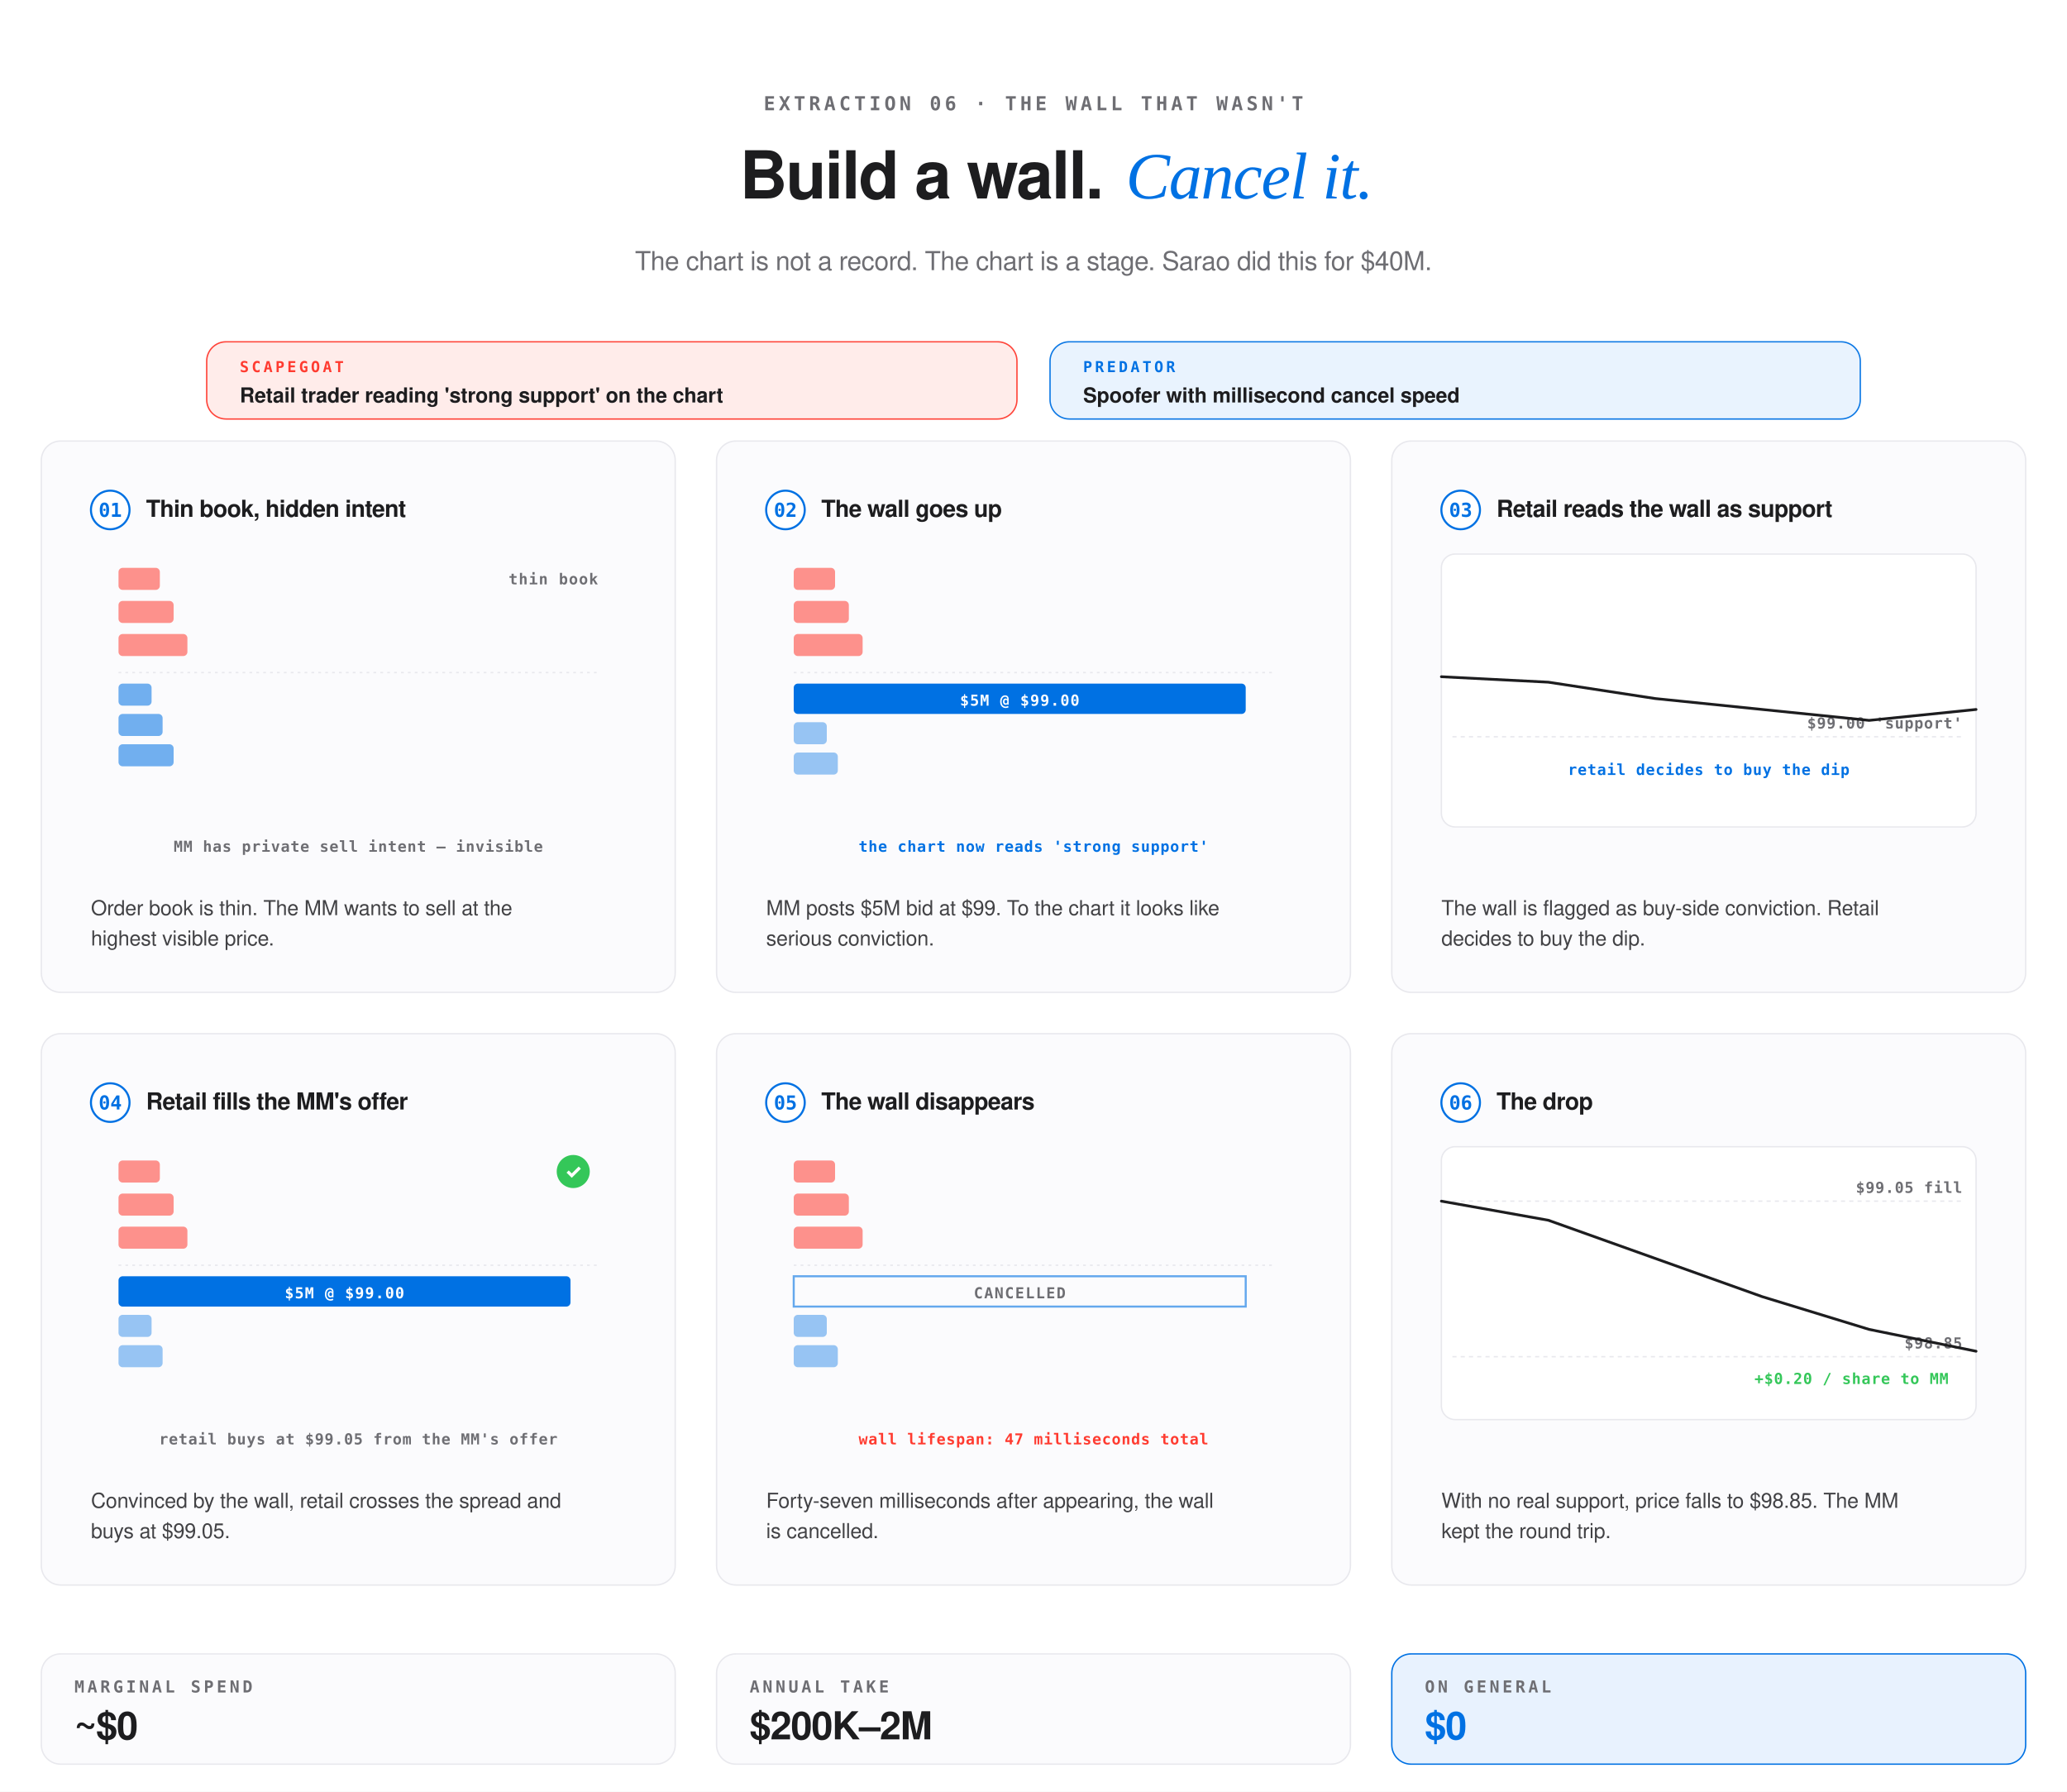
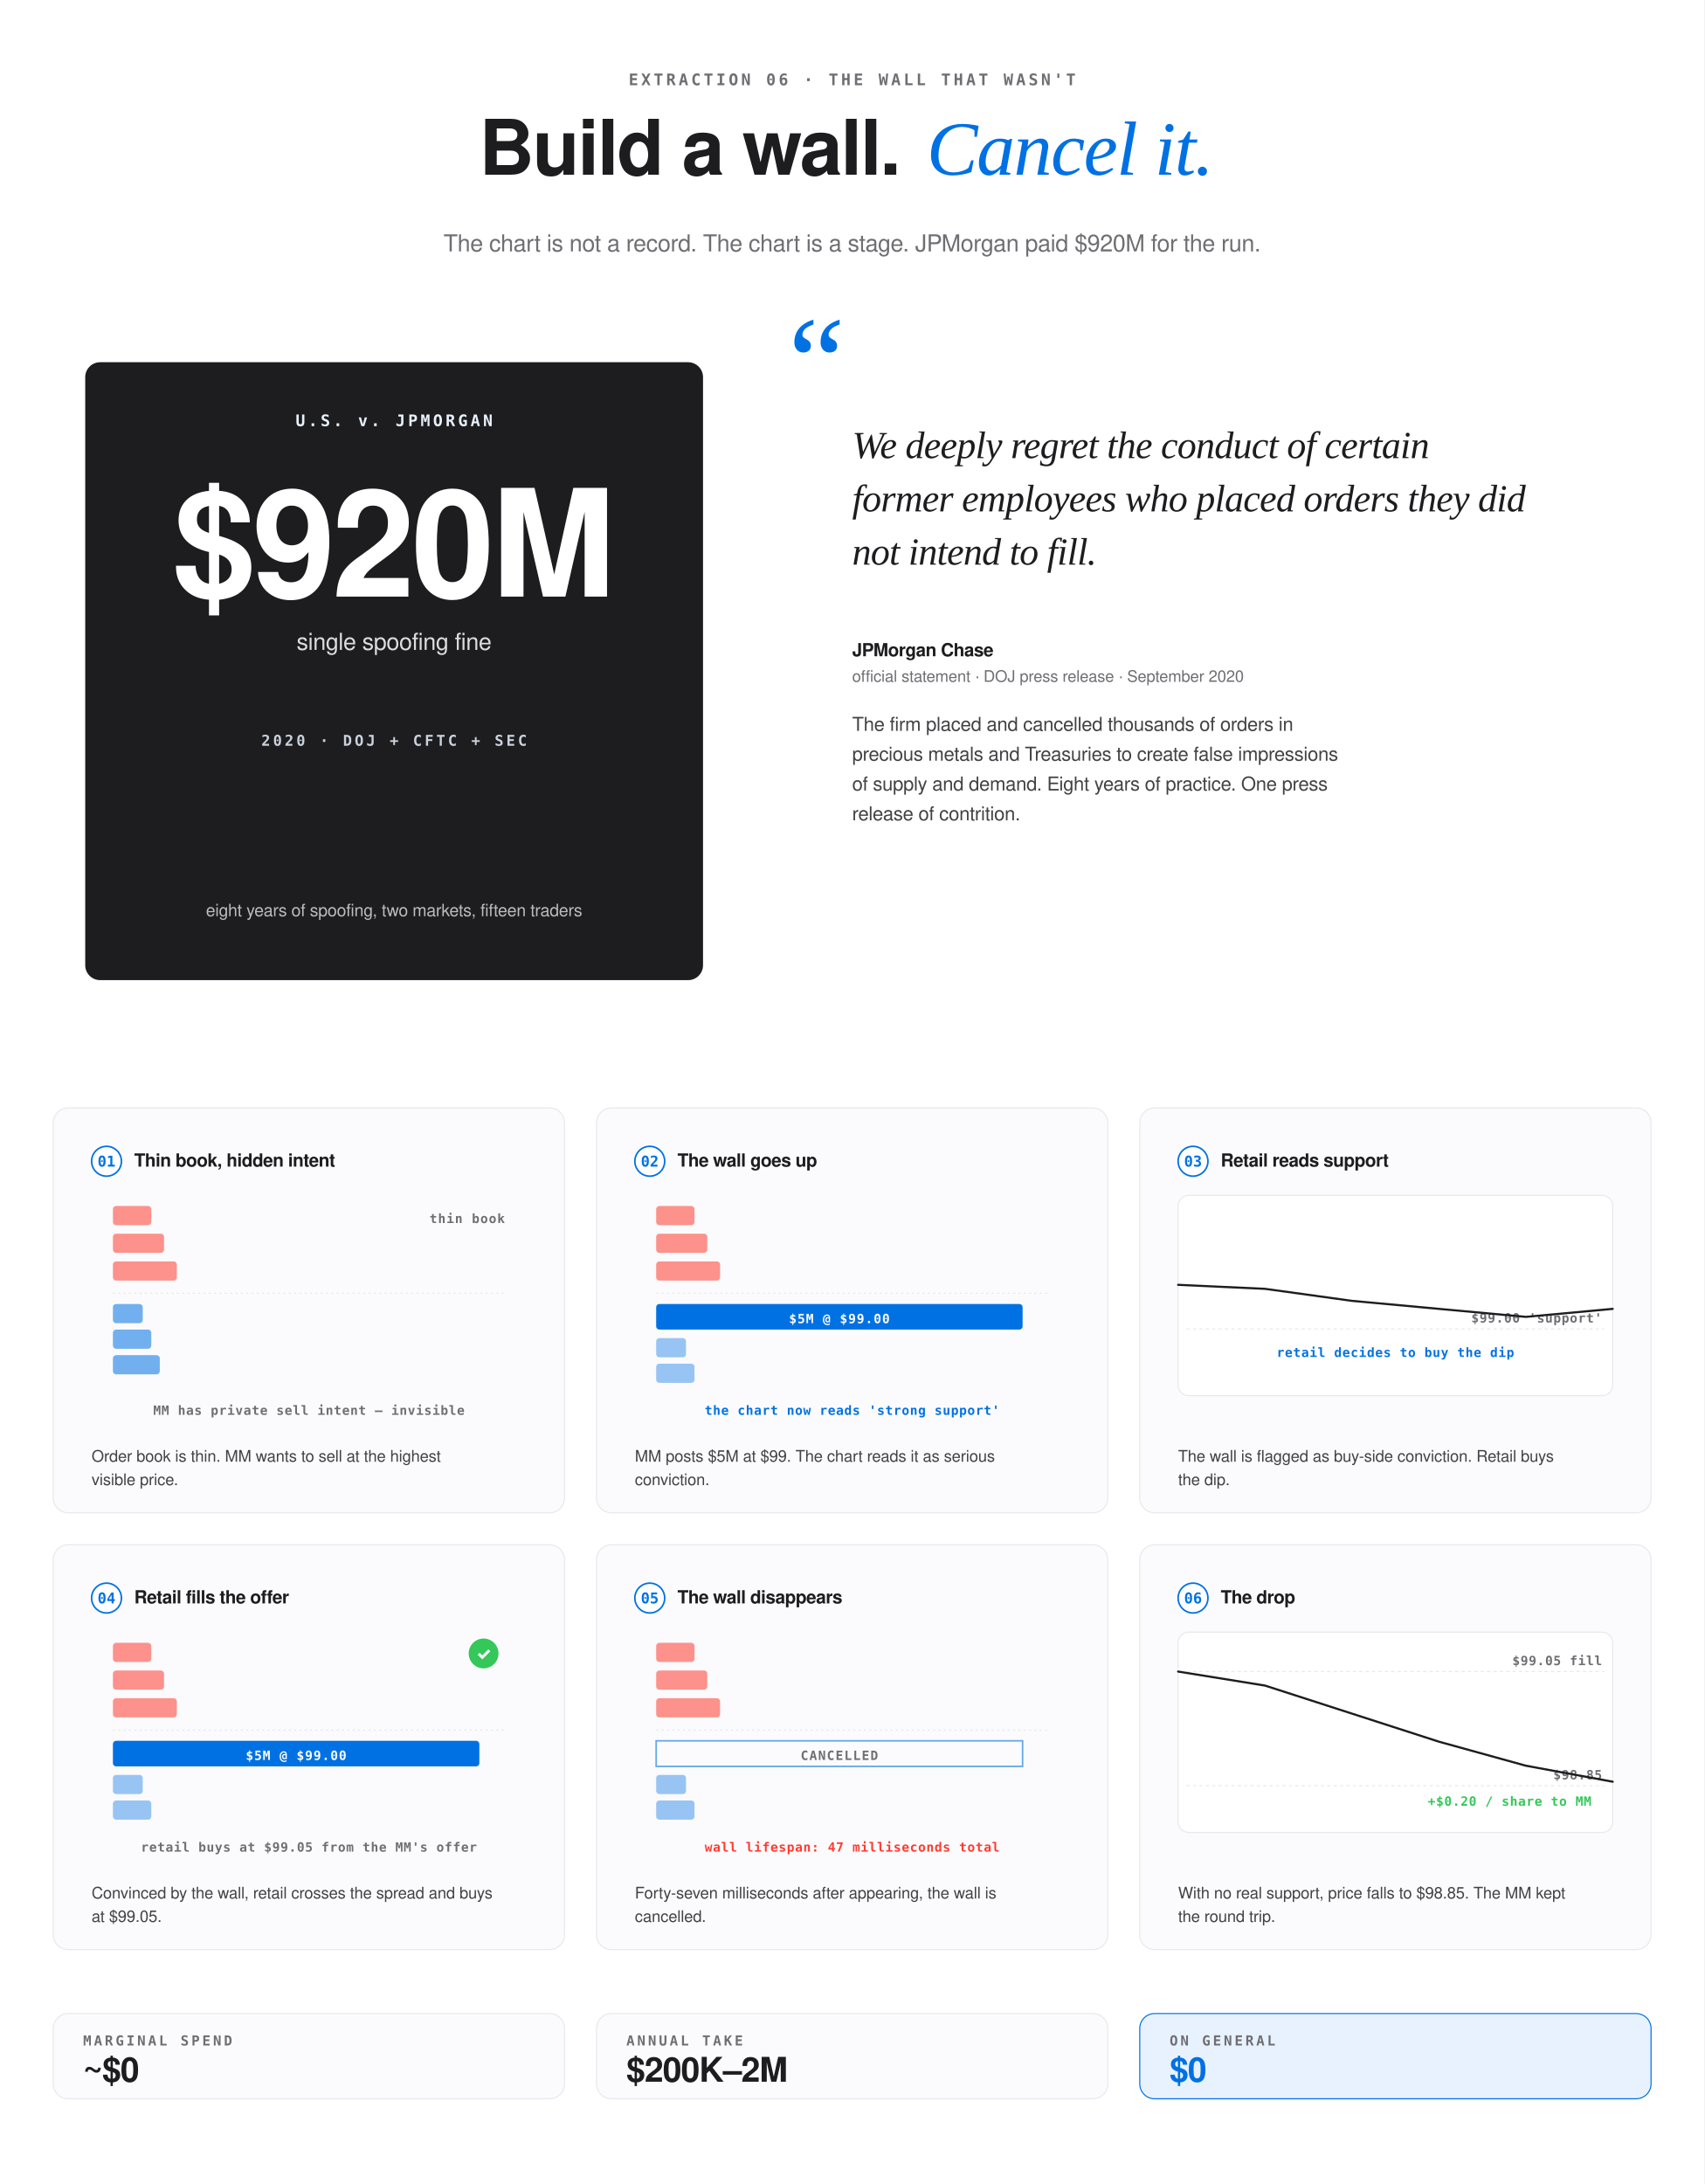
- <svg xmlns="http://www.w3.org/2000/svg" viewBox="0 0 1500 1300" width="1500" height="1300">
+ <svg xmlns="http://www.w3.org/2000/svg" viewBox="0 0 1600 2050" width="1600" height="2050">
  <defs>
    <marker id="arrInk" viewBox="0 0 10 10" refX="9" refY="5" markerWidth="6" markerHeight="6" orient="auto">
      <path d="M 0 0 L 10 5 L 0 10 z" fill="#1D1D1F" />
    </marker>
    <marker id="arrBlue" viewBox="0 0 10 10" refX="9" refY="5" markerWidth="6" markerHeight="6" orient="auto">
      <path d="M 0 0 L 10 5 L 0 10 z" fill="#0071E3" />
    </marker>
    <marker id="arrRed" viewBox="0 0 10 10" refX="9" refY="5" markerWidth="6" markerHeight="6" orient="auto">
      <path d="M 0 0 L 10 5 L 0 10 z" fill="#FF3B30" />
    </marker>
    <marker id="arrGreen" viewBox="0 0 10 10" refX="9" refY="5" markerWidth="6" markerHeight="6" orient="auto">
      <path d="M 0 0 L 10 5 L 0 10 z" fill="#34C759" />
    </marker>
    <marker id="arrInk3" viewBox="0 0 10 10" refX="9" refY="5" markerWidth="6" markerHeight="6" orient="auto">
      <path d="M 0 0 L 10 5 L 0 10 z" fill="#6E6E73" />
    </marker>
  </defs>
-   <rect x="0" y="0" width="1500" height="1300" rx="0" fill="#FFFFFF" />
-   <text x="750" y="80" text-anchor="middle" style="font-family:'SF Mono', 'JetBrains Mono', ui-monospace, Menlo, monospace;font-size:14px;font-weight:700;fill:#6E6E73;letter-spacing:2.52px">EXTRACTION 06 · THE WALL THAT WASN'T</text>
-   <text x="801" y="144" text-anchor="end" style="font-family:'SF Pro Display', 'Helvetica Neue', Helvetica, Arial, sans-serif;font-size:48px;font-weight:700;fill:#1D1D1F;letter-spacing:-1.056px">Build a wall.</text>
-   <text x="817" y="144" text-anchor="start" style="font-family:'New York', 'Times New Roman', Georgia, serif;font-size:48px;font-weight:500;fill:#0071E3;font-style:italic;letter-spacing:-0.768px">Cancel it.</text>
-   <text x="750" y="196" text-anchor="middle" style="font-family:'SF Pro Text', 'Helvetica Neue', Helvetica, Arial, sans-serif;font-size:19px;font-weight:500;fill:#6E6E73;letter-spacing:-0.228px">The chart is not a record. The chart is a stage. Sarao did this for $40M.</text>
-   <rect x="150" y="248" width="588" height="56" rx="14" fill="#FFEBE9" stroke="#FF3B30" stroke-width="1" opacity="0.95" />
-   <text x="174" y="270" text-anchor="start" style="font-family:'SF Mono', 'JetBrains Mono', ui-monospace, Menlo, monospace;font-size:11px;font-weight:700;fill:#FF3B30;letter-spacing:1.98px">SCAPEGOAT</text>
-   <text x="174" y="292" text-anchor="start" style="font-family:'SF Pro Text', 'Helvetica Neue', Helvetica, Arial, sans-serif;font-size:15px;font-weight:700;fill:#1D1D1F;letter-spacing:-0.075px">Retail trader reading 'strong support' on the chart</text>
-   <rect x="762" y="248" width="588" height="56" rx="14" fill="#E8F2FE" stroke="#0071E3" stroke-width="1" opacity="0.95" />
-   <text x="786" y="270" text-anchor="start" style="font-family:'SF Mono', 'JetBrains Mono', ui-monospace, Menlo, monospace;font-size:11px;font-weight:700;fill:#0071E3;letter-spacing:1.98px">PREDATOR</text>
-   <text x="786" y="292" text-anchor="start" style="font-family:'SF Pro Text', 'Helvetica Neue', Helvetica, Arial, sans-serif;font-size:15px;font-weight:700;fill:#1D1D1F;letter-spacing:-0.075px">Spoofer with millisecond cancel speed</text>
-   <rect x="30" y="320" width="460" height="400" rx="14" fill="#FBFBFD" stroke="#E8E8ED" stroke-width="1" />
-   <circle cx="80" cy="370" r="14" fill="#FFFFFF" stroke="#0071E3" stroke-width="1.5" />
-   <text x="80" y="375" text-anchor="middle" style="font-family:'SF Mono', 'JetBrains Mono', ui-monospace, Menlo, monospace;font-size:14px;font-weight:700;fill:#0071E3">01</text>
-   <text x="106" y="375" text-anchor="start" style="font-family:'SF Pro Text', 'Helvetica Neue', Helvetica, Arial, sans-serif;font-size:17px;font-weight:700;fill:#1D1D1F;letter-spacing:-0.374px">Thin book, hidden intent</text>
-   <g transform="translate(66, 392)">
-     <rect x="20" y="20" width="30" height="16" rx="3" fill="#FF3B30" opacity="0.55" />
-     <rect x="20" y="44" width="40" height="16" rx="3" fill="#FF3B30" opacity="0.55" />
-     <rect x="20" y="68" width="50" height="16" rx="3" fill="#FF3B30" opacity="0.55" />
-     <line x1="20" y1="96" x2="368" y2="96" stroke="#E8E8ED" stroke-width="1" stroke-dasharray="2 3" />
-     <rect x="20" y="104" width="24" height="16" rx="3" fill="#0071E3" opacity="0.55" />
-     <rect x="20" y="126" width="32" height="16" rx="3" fill="#0071E3" opacity="0.55" />
-     <rect x="20" y="148" width="40" height="16" rx="3" fill="#0071E3" opacity="0.55" />
-     <text x="368" y="32" text-anchor="end" style="font-family:'SF Mono', 'JetBrains Mono', ui-monospace, Menlo, monospace;font-size:11px;font-weight:700;fill:#6E6E73;letter-spacing:0.66px">thin book</text>
-     <text x="194" y="226" text-anchor="middle" style="font-family:'SF Mono', 'JetBrains Mono', ui-monospace, Menlo, monospace;font-size:11px;font-weight:600;fill:#6E6E73;letter-spacing:0.44px">MM has private sell intent — invisible</text>
+   <rect x="0" y="0" width="1600" height="2050" rx="0" fill="#FFFFFF" />
+   <text x="800" y="80" text-anchor="middle" style="font-family:'SF Mono', 'JetBrains Mono', ui-monospace, Menlo, monospace;font-size:15px;font-weight:700;fill:#6E6E73;letter-spacing:2.7px">EXTRACTION 06 · THE WALL THAT WASN'T</text>
+   <text x="846" y="164" text-anchor="end" style="font-family:'SF Pro Display', 'Helvetica Neue', Helvetica, Arial, sans-serif;font-size:72px;font-weight:700;fill:#1D1D1F;letter-spacing:-1.584px">Build a wall.</text>
+   <text x="870" y="164" text-anchor="start" style="font-family:'New York', 'Times New Roman', Georgia, serif;font-size:72px;font-weight:500;fill:#0071E3;font-style:italic;letter-spacing:-1.152px">Cancel it.</text>
+   <text x="800" y="236" text-anchor="middle" style="font-family:'SF Pro Text', 'Helvetica Neue', Helvetica, Arial, sans-serif;font-size:22px;font-weight:500;fill:#6E6E73;letter-spacing:-0.264px">The chart is not a record. The chart is a stage. JPMorgan paid $920M for the run.</text>
+   <rect x="80" y="340" width="580" height="580" rx="14" fill="#1D1D1F" />
+   <text x="370" y="400" text-anchor="middle" style="font-family:'SF Mono', 'JetBrains Mono', ui-monospace, Menlo, monospace;font-size:15px;font-weight:700;fill:#E8F2FE;letter-spacing:2.7px">U.S. v. JPMORGAN</text>
+   <text x="370" y="560" text-anchor="middle" style="font-family:'SF Pro Display', 'Helvetica Neue', Helvetica, Arial, sans-serif;font-size:140px;font-weight:800;fill:#FFFFFF;letter-spacing:-3.08px">$920M</text>
+   <text x="370" y="610" text-anchor="middle" style="font-family:'SF Pro Text', 'Helvetica Neue', Helvetica, Arial, sans-serif;font-size:22px;font-weight:500;fill:#FFFFFF;letter-spacing:-0.264px;opacity:0.85">single spoofing fine</text>
+   <text x="370" y="700" text-anchor="middle" style="font-family:'SF Mono', 'JetBrains Mono', ui-monospace, Menlo, monospace;font-size:14px;font-weight:700;fill:#E8F2FE;letter-spacing:2.52px;opacity:0.85">2020 · DOJ + CFTC + SEC</text>
+   <text x="370" y="860" text-anchor="middle" style="font-family:'SF Pro Text', 'Helvetica Neue', Helvetica, Arial, sans-serif;font-size:16px;font-weight:500;fill:#FFFFFF;letter-spacing:-0.16px;opacity:0.7">eight years of spoofing, two markets, fifteen traders</text>
+   <text x="740" y="380" text-anchor="start" style="font-family:'New York', 'Times New Roman', Georgia, serif;font-size:120px;font-weight:400;fill:#0071E3">“</text>
+   <text x="800" y="430" text-anchor="start" style="font-family:'New York', 'Times New Roman', Georgia, serif;font-size:36px;font-weight:500;fill:#1D1D1F;font-style:italic;letter-spacing:-0.576px">We deeply regret the conduct of certain</text>
+   <text x="800" y="480" text-anchor="start" style="font-family:'New York', 'Times New Roman', Georgia, serif;font-size:36px;font-weight:500;fill:#1D1D1F;font-style:italic;letter-spacing:-0.576px">former employees who placed orders they did</text>
+   <text x="800" y="530" text-anchor="start" style="font-family:'New York', 'Times New Roman', Georgia, serif;font-size:36px;font-weight:500;fill:#1D1D1F;font-style:italic;letter-spacing:-0.576px">not intend to fill.</text>
+   <text x="800" y="616" text-anchor="start" style="font-family:'SF Pro Text', 'Helvetica Neue', Helvetica, Arial, sans-serif;font-size:17px;font-weight:700;fill:#1D1D1F;letter-spacing:-0.374px">JPMorgan Chase</text>
+   <text x="800" y="640" text-anchor="start" style="font-family:'SF Pro Text', 'Helvetica Neue', Helvetica, Arial, sans-serif;font-size:15px;font-weight:500;fill:#6E6E73;letter-spacing:-0.075px">official statement · DOJ press release · September 2020</text>
+   <text x="800" y="686" text-anchor="start" style="font-family:'SF Pro Text', 'Helvetica Neue', Helvetica, Arial, sans-serif;font-size:18px;font-weight:400;fill:#424245;letter-spacing:-0.18px">The firm placed and cancelled thousands of orders in</text>
+   <text x="800" y="714" text-anchor="start" style="font-family:'SF Pro Text', 'Helvetica Neue', Helvetica, Arial, sans-serif;font-size:18px;font-weight:400;fill:#424245;letter-spacing:-0.18px">precious metals and Treasuries to create false impressions</text>
+   <text x="800" y="742" text-anchor="start" style="font-family:'SF Pro Text', 'Helvetica Neue', Helvetica, Arial, sans-serif;font-size:18px;font-weight:400;fill:#424245;letter-spacing:-0.18px">of supply and demand. Eight years of practice. One press</text>
+   <text x="800" y="770" text-anchor="start" style="font-family:'SF Pro Text', 'Helvetica Neue', Helvetica, Arial, sans-serif;font-size:18px;font-weight:400;fill:#424245;letter-spacing:-0.18px">release of contrition.</text>
+   <rect x="50" y="1040" width="480" height="380" rx="14" fill="#FBFBFD" stroke="#E8E8ED" stroke-width="1" />
+   <circle cx="100" cy="1090" r="14" fill="#FFFFFF" stroke="#0071E3" stroke-width="1.5" />
+   <text x="100" y="1095" text-anchor="middle" style="font-family:'SF Mono', 'JetBrains Mono', ui-monospace, Menlo, monospace;font-size:14px;font-weight:700;fill:#0071E3">01</text>
+   <text x="126" y="1095" text-anchor="start" style="font-family:'SF Pro Text', 'Helvetica Neue', Helvetica, Arial, sans-serif;font-size:17px;font-weight:700;fill:#1D1D1F;letter-spacing:-0.374px">Thin book, hidden intent</text>
+   <g transform="translate(86, 1112)">
+     <rect x="20" y="20" width="36" height="18" rx="3" fill="#FF3B30" opacity="0.55" />
+     <rect x="20" y="46" width="48" height="18" rx="3" fill="#FF3B30" opacity="0.55" />
+     <rect x="20" y="72" width="60" height="18" rx="3" fill="#FF3B30" opacity="0.55" />
+     <line x1="20" y1="102" x2="388" y2="102" stroke="#E8E8ED" stroke-width="1" stroke-dasharray="2 3" />
+     <rect x="20" y="112" width="28" height="18" rx="3" fill="#0071E3" opacity="0.55" />
+     <rect x="20" y="136" width="36" height="18" rx="3" fill="#0071E3" opacity="0.55" />
+     <rect x="20" y="160" width="44" height="18" rx="3" fill="#0071E3" opacity="0.55" />
+     <text x="388" y="36" text-anchor="end" style="font-family:'SF Mono', 'JetBrains Mono', ui-monospace, Menlo, monospace;font-size:12px;font-weight:700;fill:#6E6E73;letter-spacing:0.72px">thin book</text>
+     <text x="204" y="216" text-anchor="middle" style="font-family:'SF Mono', 'JetBrains Mono', ui-monospace, Menlo, monospace;font-size:12px;font-weight:600;fill:#6E6E73;letter-spacing:0.48px">MM has private sell intent — invisible</text>
  </g>
-   <text x="66" y="664" text-anchor="start" style="font-family:'SF Pro Text', 'Helvetica Neue', Helvetica, Arial, sans-serif;font-size:15px;font-weight:400;fill:#424245;letter-spacing:-0.075px">Order book is thin. The MM wants to sell at the</text>
-   <text x="66" y="686" text-anchor="start" style="font-family:'SF Pro Text', 'Helvetica Neue', Helvetica, Arial, sans-serif;font-size:15px;font-weight:400;fill:#424245;letter-spacing:-0.075px">highest visible price.</text>
-   <rect x="520" y="320" width="460" height="400" rx="14" fill="#FBFBFD" stroke="#E8E8ED" stroke-width="1" />
-   <circle cx="570" cy="370" r="14" fill="#FFFFFF" stroke="#0071E3" stroke-width="1.5" />
-   <text x="570" y="375" text-anchor="middle" style="font-family:'SF Mono', 'JetBrains Mono', ui-monospace, Menlo, monospace;font-size:14px;font-weight:700;fill:#0071E3">02</text>
-   <text x="596" y="375" text-anchor="start" style="font-family:'SF Pro Text', 'Helvetica Neue', Helvetica, Arial, sans-serif;font-size:17px;font-weight:700;fill:#1D1D1F;letter-spacing:-0.374px">The wall goes up</text>
-   <g transform="translate(556, 392)">
-     <rect x="20" y="20" width="30" height="16" rx="3" fill="#FF3B30" opacity="0.55" />
-     <rect x="20" y="44" width="40" height="16" rx="3" fill="#FF3B30" opacity="0.55" />
-     <rect x="20" y="68" width="50" height="16" rx="3" fill="#FF3B30" opacity="0.55" />
-     <line x1="20" y1="96" x2="368" y2="96" stroke="#E8E8ED" stroke-width="1" stroke-dasharray="2 3" />
-     <rect x="20" y="104" width="328" height="22" rx="3" fill="#0071E3" />
-     <text x="184" y="120" text-anchor="middle" style="font-family:'SF Mono', 'JetBrains Mono', ui-monospace, Menlo, monospace;font-size:11px;font-weight:700;fill:#FFFFFF;letter-spacing:0.66px">$5M @ $99.00</text>
-     <rect x="20" y="132" width="24" height="16" rx="3" fill="#0071E3" opacity="0.4" />
-     <rect x="20" y="154" width="32" height="16" rx="3" fill="#0071E3" opacity="0.4" />
-     <text x="194" y="226" text-anchor="middle" style="font-family:'SF Mono', 'JetBrains Mono', ui-monospace, Menlo, monospace;font-size:11px;font-weight:600;fill:#0071E3;letter-spacing:0.44px">the chart now reads 'strong support'</text>
+   <text x="86" y="1372" text-anchor="start" style="font-family:'SF Pro Text', 'Helvetica Neue', Helvetica, Arial, sans-serif;font-size:15px;font-weight:400;fill:#424245;letter-spacing:-0.075px">Order book is thin. MM wants to sell at the highest</text>
+   <text x="86" y="1394" text-anchor="start" style="font-family:'SF Pro Text', 'Helvetica Neue', Helvetica, Arial, sans-serif;font-size:15px;font-weight:400;fill:#424245;letter-spacing:-0.075px">visible price.</text>
+   <rect x="560" y="1040" width="480" height="380" rx="14" fill="#FBFBFD" stroke="#E8E8ED" stroke-width="1" />
+   <circle cx="610" cy="1090" r="14" fill="#FFFFFF" stroke="#0071E3" stroke-width="1.5" />
+   <text x="610" y="1095" text-anchor="middle" style="font-family:'SF Mono', 'JetBrains Mono', ui-monospace, Menlo, monospace;font-size:14px;font-weight:700;fill:#0071E3">02</text>
+   <text x="636" y="1095" text-anchor="start" style="font-family:'SF Pro Text', 'Helvetica Neue', Helvetica, Arial, sans-serif;font-size:17px;font-weight:700;fill:#1D1D1F;letter-spacing:-0.374px">The wall goes up</text>
+   <g transform="translate(596, 1112)">
+     <rect x="20" y="20" width="36" height="18" rx="3" fill="#FF3B30" opacity="0.55" />
+     <rect x="20" y="46" width="48" height="18" rx="3" fill="#FF3B30" opacity="0.55" />
+     <rect x="20" y="72" width="60" height="18" rx="3" fill="#FF3B30" opacity="0.55" />
+     <line x1="20" y1="102" x2="388" y2="102" stroke="#E8E8ED" stroke-width="1" stroke-dasharray="2 3" />
+     <rect x="20" y="112" width="344" height="24" rx="3" fill="#0071E3" />
+     <text x="192" y="130" text-anchor="middle" style="font-family:'SF Mono', 'JetBrains Mono', ui-monospace, Menlo, monospace;font-size:12px;font-weight:700;fill:#FFFFFF;letter-spacing:0.72px">$5M @ $99.00</text>
+     <rect x="20" y="144" width="28" height="18" rx="3" fill="#0071E3" opacity="0.4" />
+     <rect x="20" y="168" width="36" height="18" rx="3" fill="#0071E3" opacity="0.4" />
+     <text x="204" y="216" text-anchor="middle" style="font-family:'SF Mono', 'JetBrains Mono', ui-monospace, Menlo, monospace;font-size:12px;font-weight:600;fill:#0071E3;letter-spacing:0.48px">the chart now reads 'strong support'</text>
  </g>
-   <text x="556" y="664" text-anchor="start" style="font-family:'SF Pro Text', 'Helvetica Neue', Helvetica, Arial, sans-serif;font-size:15px;font-weight:400;fill:#424245;letter-spacing:-0.075px">MM posts $5M bid at $99. To the chart it looks like</text>
-   <text x="556" y="686" text-anchor="start" style="font-family:'SF Pro Text', 'Helvetica Neue', Helvetica, Arial, sans-serif;font-size:15px;font-weight:400;fill:#424245;letter-spacing:-0.075px">serious conviction.</text>
-   <rect x="1010" y="320" width="460" height="400" rx="14" fill="#FBFBFD" stroke="#E8E8ED" stroke-width="1" />
-   <circle cx="1060" cy="370" r="14" fill="#FFFFFF" stroke="#0071E3" stroke-width="1.5" />
-   <text x="1060" y="375" text-anchor="middle" style="font-family:'SF Mono', 'JetBrains Mono', ui-monospace, Menlo, monospace;font-size:14px;font-weight:700;fill:#0071E3">03</text>
-   <text x="1086" y="375" text-anchor="start" style="font-family:'SF Pro Text', 'Helvetica Neue', Helvetica, Arial, sans-serif;font-size:17px;font-weight:700;fill:#1D1D1F;letter-spacing:-0.374px">Retail reads the wall as support</text>
-   <g transform="translate(1046, 392)">
-     <rect x="0" y="10" width="388" height="198" rx="10" fill="#FFFFFF" stroke="#E8E8ED" stroke-width="1" />
-     <line x1="8" y1="142.56" x2="380" y2="142.56" stroke="#E8E8ED" stroke-width="1" stroke-dasharray="3 3" />
-     <text x="378" y="136.56" text-anchor="end" style="font-family:'SF Mono', 'JetBrains Mono', ui-monospace, Menlo, monospace;font-size:11px;font-weight:600;fill:#6E6E73;letter-spacing:0.44px">$99.00 'support'</text>
-     <path d="M 0 99.0 L 77.6 102.96 L 155.2 114.84 L 232.8 122.76 L 310.4 130.68 L 388 122.76" fill="none" stroke="#1D1D1F" stroke-width="2" stroke-linecap="round" stroke-linejoin="round" />
-     <text x="194" y="170.28" text-anchor="middle" style="font-family:'SF Mono', 'JetBrains Mono', ui-monospace, Menlo, monospace;font-size:11px;font-weight:700;fill:#0071E3;letter-spacing:0.44px">retail decides to buy the dip</text>
+   <text x="596" y="1372" text-anchor="start" style="font-family:'SF Pro Text', 'Helvetica Neue', Helvetica, Arial, sans-serif;font-size:15px;font-weight:400;fill:#424245;letter-spacing:-0.075px">MM posts $5M at $99. The chart reads it as serious</text>
+   <text x="596" y="1394" text-anchor="start" style="font-family:'SF Pro Text', 'Helvetica Neue', Helvetica, Arial, sans-serif;font-size:15px;font-weight:400;fill:#424245;letter-spacing:-0.075px">conviction.</text>
+   <rect x="1070" y="1040" width="480" height="380" rx="14" fill="#FBFBFD" stroke="#E8E8ED" stroke-width="1" />
+   <circle cx="1120" cy="1090" r="14" fill="#FFFFFF" stroke="#0071E3" stroke-width="1.5" />
+   <text x="1120" y="1095" text-anchor="middle" style="font-family:'SF Mono', 'JetBrains Mono', ui-monospace, Menlo, monospace;font-size:14px;font-weight:700;fill:#0071E3">03</text>
+   <text x="1146" y="1095" text-anchor="start" style="font-family:'SF Pro Text', 'Helvetica Neue', Helvetica, Arial, sans-serif;font-size:17px;font-weight:700;fill:#1D1D1F;letter-spacing:-0.374px">Retail reads support</text>
+   <g transform="translate(1106, 1112)">
+     <rect x="0" y="10" width="408" height="188" rx="10" fill="#FFFFFF" stroke="#E8E8ED" stroke-width="1" />
+     <line x1="8" y1="135.36" x2="400" y2="135.36" stroke="#E8E8ED" stroke-width="1" stroke-dasharray="3 3" />
+     <text x="398" y="129.36" text-anchor="end" style="font-family:'SF Mono', 'JetBrains Mono', ui-monospace, Menlo, monospace;font-size:12px;font-weight:600;fill:#6E6E73;letter-spacing:0.48px">$99.00 'support'</text>
+     <path d="M 0 94.0 L 81.6 97.76 L 163.2 109.04 L 244.8 116.56 L 326.4 124.08 L 408 116.56" fill="none" stroke="#1D1D1F" stroke-width="2" stroke-linecap="round" stroke-linejoin="round" />
+     <text x="204" y="161.68" text-anchor="middle" style="font-family:'SF Mono', 'JetBrains Mono', ui-monospace, Menlo, monospace;font-size:12px;font-weight:700;fill:#0071E3;letter-spacing:0.48px">retail decides to buy the dip</text>
  </g>
-   <text x="1046" y="664" text-anchor="start" style="font-family:'SF Pro Text', 'Helvetica Neue', Helvetica, Arial, sans-serif;font-size:15px;font-weight:400;fill:#424245;letter-spacing:-0.075px">The wall is flagged as buy-side conviction. Retail</text>
-   <text x="1046" y="686" text-anchor="start" style="font-family:'SF Pro Text', 'Helvetica Neue', Helvetica, Arial, sans-serif;font-size:15px;font-weight:400;fill:#424245;letter-spacing:-0.075px">decides to buy the dip.</text>
-   <rect x="30" y="750" width="460" height="400" rx="14" fill="#FBFBFD" stroke="#E8E8ED" stroke-width="1" />
-   <circle cx="80" cy="800" r="14" fill="#FFFFFF" stroke="#0071E3" stroke-width="1.5" />
-   <text x="80" y="805" text-anchor="middle" style="font-family:'SF Mono', 'JetBrains Mono', ui-monospace, Menlo, monospace;font-size:14px;font-weight:700;fill:#0071E3">04</text>
-   <text x="106" y="805" text-anchor="start" style="font-family:'SF Pro Text', 'Helvetica Neue', Helvetica, Arial, sans-serif;font-size:17px;font-weight:700;fill:#1D1D1F;letter-spacing:-0.374px">Retail fills the MM's offer</text>
-   <g transform="translate(66, 822)">
-     <rect x="20" y="20" width="30" height="16" rx="3" fill="#FF3B30" opacity="0.55" />
-     <rect x="20" y="44" width="40" height="16" rx="3" fill="#FF3B30" opacity="0.55" />
-     <rect x="20" y="68" width="50" height="16" rx="3" fill="#FF3B30" opacity="0.55" />
-     <line x1="20" y1="96" x2="368" y2="96" stroke="#E8E8ED" stroke-width="1" stroke-dasharray="2 3" />
-     <rect x="20" y="104" width="328" height="22" rx="3" fill="#0071E3" />
-     <text x="184" y="120" text-anchor="middle" style="font-family:'SF Mono', 'JetBrains Mono', ui-monospace, Menlo, monospace;font-size:11px;font-weight:700;fill:#FFFFFF;letter-spacing:0.66px">$5M @ $99.00</text>
-     <rect x="20" y="132" width="24" height="16" rx="3" fill="#0071E3" opacity="0.4" />
-     <rect x="20" y="154" width="32" height="16" rx="3" fill="#0071E3" opacity="0.4" />
-     <circle cx="350" cy="28" r="12" fill="#34C759" />
-     <text x="350" y="33" text-anchor="middle" style="font-family:'SF Pro Text', 'Helvetica Neue', Helvetica, Arial, sans-serif;font-size:14px;font-weight:800;fill:#FFFFFF">✓</text>
-     <text x="194" y="226" text-anchor="middle" style="font-family:'SF Mono', 'JetBrains Mono', ui-monospace, Menlo, monospace;font-size:11px;font-weight:600;fill:#6E6E73;letter-spacing:0.44px">retail buys at $99.05 from the MM's offer</text>
+   <text x="1106" y="1372" text-anchor="start" style="font-family:'SF Pro Text', 'Helvetica Neue', Helvetica, Arial, sans-serif;font-size:15px;font-weight:400;fill:#424245;letter-spacing:-0.075px">The wall is flagged as buy-side conviction. Retail buys</text>
+   <text x="1106" y="1394" text-anchor="start" style="font-family:'SF Pro Text', 'Helvetica Neue', Helvetica, Arial, sans-serif;font-size:15px;font-weight:400;fill:#424245;letter-spacing:-0.075px">the dip.</text>
+   <rect x="50" y="1450" width="480" height="380" rx="14" fill="#FBFBFD" stroke="#E8E8ED" stroke-width="1" />
+   <circle cx="100" cy="1500" r="14" fill="#FFFFFF" stroke="#0071E3" stroke-width="1.5" />
+   <text x="100" y="1505" text-anchor="middle" style="font-family:'SF Mono', 'JetBrains Mono', ui-monospace, Menlo, monospace;font-size:14px;font-weight:700;fill:#0071E3">04</text>
+   <text x="126" y="1505" text-anchor="start" style="font-family:'SF Pro Text', 'Helvetica Neue', Helvetica, Arial, sans-serif;font-size:17px;font-weight:700;fill:#1D1D1F;letter-spacing:-0.374px">Retail fills the offer</text>
+   <g transform="translate(86, 1522)">
+     <rect x="20" y="20" width="36" height="18" rx="3" fill="#FF3B30" opacity="0.55" />
+     <rect x="20" y="46" width="48" height="18" rx="3" fill="#FF3B30" opacity="0.55" />
+     <rect x="20" y="72" width="60" height="18" rx="3" fill="#FF3B30" opacity="0.55" />
+     <line x1="20" y1="102" x2="388" y2="102" stroke="#E8E8ED" stroke-width="1" stroke-dasharray="2 3" />
+     <rect x="20" y="112" width="344" height="24" rx="3" fill="#0071E3" />
+     <text x="192" y="130" text-anchor="middle" style="font-family:'SF Mono', 'JetBrains Mono', ui-monospace, Menlo, monospace;font-size:12px;font-weight:700;fill:#FFFFFF;letter-spacing:0.72px">$5M @ $99.00</text>
+     <rect x="20" y="144" width="28" height="18" rx="3" fill="#0071E3" opacity="0.4" />
+     <rect x="20" y="168" width="36" height="18" rx="3" fill="#0071E3" opacity="0.4" />
+     <circle cx="368" cy="30" r="14" fill="#34C759" />
+     <text x="368" y="36" text-anchor="middle" style="font-family:'SF Pro Text', 'Helvetica Neue', Helvetica, Arial, sans-serif;font-size:16px;font-weight:800;fill:#FFFFFF">✓</text>
+     <text x="204" y="216" text-anchor="middle" style="font-family:'SF Mono', 'JetBrains Mono', ui-monospace, Menlo, monospace;font-size:12px;font-weight:600;fill:#6E6E73;letter-spacing:0.48px">retail buys at $99.05 from the MM's offer</text>
  </g>
-   <text x="66" y="1094" text-anchor="start" style="font-family:'SF Pro Text', 'Helvetica Neue', Helvetica, Arial, sans-serif;font-size:15px;font-weight:400;fill:#424245;letter-spacing:-0.075px">Convinced by the wall, retail crosses the spread and</text>
-   <text x="66" y="1116" text-anchor="start" style="font-family:'SF Pro Text', 'Helvetica Neue', Helvetica, Arial, sans-serif;font-size:15px;font-weight:400;fill:#424245;letter-spacing:-0.075px">buys at $99.05.</text>
-   <rect x="520" y="750" width="460" height="400" rx="14" fill="#FBFBFD" stroke="#E8E8ED" stroke-width="1" />
-   <circle cx="570" cy="800" r="14" fill="#FFFFFF" stroke="#0071E3" stroke-width="1.5" />
-   <text x="570" y="805" text-anchor="middle" style="font-family:'SF Mono', 'JetBrains Mono', ui-monospace, Menlo, monospace;font-size:14px;font-weight:700;fill:#0071E3">05</text>
-   <text x="596" y="805" text-anchor="start" style="font-family:'SF Pro Text', 'Helvetica Neue', Helvetica, Arial, sans-serif;font-size:17px;font-weight:700;fill:#1D1D1F;letter-spacing:-0.374px">The wall disappears</text>
-   <g transform="translate(556, 822)">
-     <rect x="20" y="20" width="30" height="16" rx="3" fill="#FF3B30" opacity="0.55" />
-     <rect x="20" y="44" width="40" height="16" rx="3" fill="#FF3B30" opacity="0.55" />
-     <rect x="20" y="68" width="50" height="16" rx="3" fill="#FF3B30" opacity="0.55" />
-     <line x1="20" y1="96" x2="368" y2="96" stroke="#E8E8ED" stroke-width="1" stroke-dasharray="2 3" />
-     <rect x="20" y="104" width="328" height="22" rx="0" fill="none" stroke="#0071E3" stroke-width="1.5" opacity="0.6" />
-     <text x="184" y="120" text-anchor="middle" style="font-family:'SF Mono', 'JetBrains Mono', ui-monospace, Menlo, monospace;font-size:11px;font-weight:700;fill:#6E6E73;letter-spacing:0.88px">CANCELLED</text>
-     <rect x="20" y="132" width="24" height="16" rx="3" fill="#0071E3" opacity="0.4" />
-     <rect x="20" y="154" width="32" height="16" rx="3" fill="#0071E3" opacity="0.4" />
-     <text x="194" y="226" text-anchor="middle" style="font-family:'SF Mono', 'JetBrains Mono', ui-monospace, Menlo, monospace;font-size:11px;font-weight:700;fill:#FF3B30;letter-spacing:0.44px">wall lifespan: 47 milliseconds total</text>
+   <text x="86" y="1782" text-anchor="start" style="font-family:'SF Pro Text', 'Helvetica Neue', Helvetica, Arial, sans-serif;font-size:15px;font-weight:400;fill:#424245;letter-spacing:-0.075px">Convinced by the wall, retail crosses the spread and buys</text>
+   <text x="86" y="1804" text-anchor="start" style="font-family:'SF Pro Text', 'Helvetica Neue', Helvetica, Arial, sans-serif;font-size:15px;font-weight:400;fill:#424245;letter-spacing:-0.075px">at $99.05.</text>
+   <rect x="560" y="1450" width="480" height="380" rx="14" fill="#FBFBFD" stroke="#E8E8ED" stroke-width="1" />
+   <circle cx="610" cy="1500" r="14" fill="#FFFFFF" stroke="#0071E3" stroke-width="1.5" />
+   <text x="610" y="1505" text-anchor="middle" style="font-family:'SF Mono', 'JetBrains Mono', ui-monospace, Menlo, monospace;font-size:14px;font-weight:700;fill:#0071E3">05</text>
+   <text x="636" y="1505" text-anchor="start" style="font-family:'SF Pro Text', 'Helvetica Neue', Helvetica, Arial, sans-serif;font-size:17px;font-weight:700;fill:#1D1D1F;letter-spacing:-0.374px">The wall disappears</text>
+   <g transform="translate(596, 1522)">
+     <rect x="20" y="20" width="36" height="18" rx="3" fill="#FF3B30" opacity="0.55" />
+     <rect x="20" y="46" width="48" height="18" rx="3" fill="#FF3B30" opacity="0.55" />
+     <rect x="20" y="72" width="60" height="18" rx="3" fill="#FF3B30" opacity="0.55" />
+     <line x1="20" y1="102" x2="388" y2="102" stroke="#E8E8ED" stroke-width="1" stroke-dasharray="2 3" />
+     <rect x="20" y="112" width="344" height="24" rx="0" fill="none" stroke="#0071E3" stroke-width="1.5" opacity="0.6" />
+     <text x="192" y="130" text-anchor="middle" style="font-family:'SF Mono', 'JetBrains Mono', ui-monospace, Menlo, monospace;font-size:12px;font-weight:700;fill:#6E6E73;letter-spacing:0.96px">CANCELLED</text>
+     <rect x="20" y="144" width="28" height="18" rx="3" fill="#0071E3" opacity="0.4" />
+     <rect x="20" y="168" width="36" height="18" rx="3" fill="#0071E3" opacity="0.4" />
+     <text x="204" y="216" text-anchor="middle" style="font-family:'SF Mono', 'JetBrains Mono', ui-monospace, Menlo, monospace;font-size:12px;font-weight:700;fill:#FF3B30;letter-spacing:0.48px">wall lifespan: 47 milliseconds total</text>
  </g>
-   <text x="556" y="1094" text-anchor="start" style="font-family:'SF Pro Text', 'Helvetica Neue', Helvetica, Arial, sans-serif;font-size:15px;font-weight:400;fill:#424245;letter-spacing:-0.075px">Forty-seven milliseconds after appearing, the wall</text>
-   <text x="556" y="1116" text-anchor="start" style="font-family:'SF Pro Text', 'Helvetica Neue', Helvetica, Arial, sans-serif;font-size:15px;font-weight:400;fill:#424245;letter-spacing:-0.075px">is cancelled.</text>
-   <rect x="1010" y="750" width="460" height="400" rx="14" fill="#FBFBFD" stroke="#E8E8ED" stroke-width="1" />
-   <circle cx="1060" cy="800" r="14" fill="#FFFFFF" stroke="#0071E3" stroke-width="1.5" />
-   <text x="1060" y="805" text-anchor="middle" style="font-family:'SF Mono', 'JetBrains Mono', ui-monospace, Menlo, monospace;font-size:14px;font-weight:700;fill:#0071E3">06</text>
-   <text x="1086" y="805" text-anchor="start" style="font-family:'SF Pro Text', 'Helvetica Neue', Helvetica, Arial, sans-serif;font-size:17px;font-weight:700;fill:#1D1D1F;letter-spacing:-0.374px">The drop</text>
-   <g transform="translate(1046, 822)">
-     <rect x="0" y="10" width="388" height="198" rx="10" fill="#FFFFFF" stroke="#E8E8ED" stroke-width="1" />
-     <line x1="8" y1="49.5" x2="380" y2="49.5" stroke="#E8E8ED" stroke-width="1" stroke-dasharray="3 3" />
-     <text x="378" y="43.5" text-anchor="end" style="font-family:'SF Mono', 'JetBrains Mono', ui-monospace, Menlo, monospace;font-size:11px;font-weight:600;fill:#6E6E73;letter-spacing:0.44px">$99.05 fill</text>
-     <line x1="8" y1="162.36" x2="380" y2="162.36" stroke="#E8E8ED" stroke-width="1" stroke-dasharray="3 3" />
-     <text x="378" y="156.36" text-anchor="end" style="font-family:'SF Mono', 'JetBrains Mono', ui-monospace, Menlo, monospace;font-size:11px;font-weight:600;fill:#6E6E73;letter-spacing:0.44px">$98.85</text>
-     <path d="M 0 49.5 L 77.6 63.36 L 155.2 91.08 L 232.8 118.8 L 310.4 142.56 L 388 158.4" fill="none" stroke="#1D1D1F" stroke-width="2" stroke-linecap="round" stroke-linejoin="round" />
-     <text x="368" y="182.16" text-anchor="end" style="font-family:'SF Mono', 'JetBrains Mono', ui-monospace, Menlo, monospace;font-size:11px;font-weight:700;fill:#34C759;letter-spacing:0.44px">+$0.20 / share to MM</text>
+   <text x="596" y="1782" text-anchor="start" style="font-family:'SF Pro Text', 'Helvetica Neue', Helvetica, Arial, sans-serif;font-size:15px;font-weight:400;fill:#424245;letter-spacing:-0.075px">Forty-seven milliseconds after appearing, the wall is</text>
+   <text x="596" y="1804" text-anchor="start" style="font-family:'SF Pro Text', 'Helvetica Neue', Helvetica, Arial, sans-serif;font-size:15px;font-weight:400;fill:#424245;letter-spacing:-0.075px">cancelled.</text>
+   <rect x="1070" y="1450" width="480" height="380" rx="14" fill="#FBFBFD" stroke="#E8E8ED" stroke-width="1" />
+   <circle cx="1120" cy="1500" r="14" fill="#FFFFFF" stroke="#0071E3" stroke-width="1.5" />
+   <text x="1120" y="1505" text-anchor="middle" style="font-family:'SF Mono', 'JetBrains Mono', ui-monospace, Menlo, monospace;font-size:14px;font-weight:700;fill:#0071E3">06</text>
+   <text x="1146" y="1505" text-anchor="start" style="font-family:'SF Pro Text', 'Helvetica Neue', Helvetica, Arial, sans-serif;font-size:17px;font-weight:700;fill:#1D1D1F;letter-spacing:-0.374px">The drop</text>
+   <g transform="translate(1106, 1522)">
+     <rect x="0" y="10" width="408" height="188" rx="10" fill="#FFFFFF" stroke="#E8E8ED" stroke-width="1" />
+     <line x1="8" y1="47.0" x2="400" y2="47.0" stroke="#E8E8ED" stroke-width="1" stroke-dasharray="3 3" />
+     <text x="398" y="41.0" text-anchor="end" style="font-family:'SF Mono', 'JetBrains Mono', ui-monospace, Menlo, monospace;font-size:12px;font-weight:600;fill:#6E6E73;letter-spacing:0.48px">$99.05 fill</text>
+     <line x1="8" y1="154.16" x2="400" y2="154.16" stroke="#E8E8ED" stroke-width="1" stroke-dasharray="3 3" />
+     <text x="398" y="148.16" text-anchor="end" style="font-family:'SF Mono', 'JetBrains Mono', ui-monospace, Menlo, monospace;font-size:12px;font-weight:600;fill:#6E6E73;letter-spacing:0.48px">$98.85</text>
+     <path d="M 0 47.0 L 81.6 60.16 L 163.2 86.48 L 244.8 112.8 L 326.4 135.36 L 408 150.4" fill="none" stroke="#1D1D1F" stroke-width="2" stroke-linecap="round" stroke-linejoin="round" />
+     <text x="388" y="172.96" text-anchor="end" style="font-family:'SF Mono', 'JetBrains Mono', ui-monospace, Menlo, monospace;font-size:12px;font-weight:700;fill:#34C759;letter-spacing:0.48px">+$0.20 / share to MM</text>
  </g>
-   <text x="1046" y="1094" text-anchor="start" style="font-family:'SF Pro Text', 'Helvetica Neue', Helvetica, Arial, sans-serif;font-size:15px;font-weight:400;fill:#424245;letter-spacing:-0.075px">With no real support, price falls to $98.85. The MM</text>
-   <text x="1046" y="1116" text-anchor="start" style="font-family:'SF Pro Text', 'Helvetica Neue', Helvetica, Arial, sans-serif;font-size:15px;font-weight:400;fill:#424245;letter-spacing:-0.075px">kept the round trip.</text>
-   <rect x="30" y="1200" width="460" height="80" rx="14" fill="#FBFBFD" stroke="#E8E8ED" stroke-width="1" />
-   <text x="54" y="1228" text-anchor="start" style="font-family:'SF Mono', 'JetBrains Mono', ui-monospace, Menlo, monospace;font-size:12px;font-weight:700;fill:#6E6E73;letter-spacing:2.16px">MARGINAL SPEND</text>
-   <text x="54" y="1262" text-anchor="start" style="font-family:'SF Pro Display', 'Helvetica Neue', Helvetica, Arial, sans-serif;font-size:28px;font-weight:800;fill:#1D1D1F;letter-spacing:-0.616px">~$0</text>
-   <rect x="520" y="1200" width="460" height="80" rx="14" fill="#FBFBFD" stroke="#E8E8ED" stroke-width="1" />
-   <text x="544" y="1228" text-anchor="start" style="font-family:'SF Mono', 'JetBrains Mono', ui-monospace, Menlo, monospace;font-size:12px;font-weight:700;fill:#6E6E73;letter-spacing:2.16px">ANNUAL TAKE</text>
-   <text x="544" y="1262" text-anchor="start" style="font-family:'SF Pro Display', 'Helvetica Neue', Helvetica, Arial, sans-serif;font-size:28px;font-weight:800;fill:#1D1D1F;letter-spacing:-0.616px">$200K–2M</text>
-   <rect x="1010" y="1200" width="460" height="80" rx="14" fill="#E8F2FE" stroke="#0071E3" stroke-width="1" />
-   <text x="1034" y="1228" text-anchor="start" style="font-family:'SF Mono', 'JetBrains Mono', ui-monospace, Menlo, monospace;font-size:12px;font-weight:700;fill:#6E6E73;letter-spacing:2.16px">ON GENERAL</text>
-   <text x="1034" y="1262" text-anchor="start" style="font-family:'SF Pro Display', 'Helvetica Neue', Helvetica, Arial, sans-serif;font-size:28px;font-weight:800;fill:#0071E3;letter-spacing:-0.616px">$0</text>
+   <text x="1106" y="1782" text-anchor="start" style="font-family:'SF Pro Text', 'Helvetica Neue', Helvetica, Arial, sans-serif;font-size:15px;font-weight:400;fill:#424245;letter-spacing:-0.075px">With no real support, price falls to $98.85. The MM kept</text>
+   <text x="1106" y="1804" text-anchor="start" style="font-family:'SF Pro Text', 'Helvetica Neue', Helvetica, Arial, sans-serif;font-size:15px;font-weight:400;fill:#424245;letter-spacing:-0.075px">the round trip.</text>
+   <rect x="50" y="1890" width="480" height="80" rx="14" fill="#FBFBFD" stroke="#E8E8ED" stroke-width="1" />
+   <text x="78" y="1920" text-anchor="start" style="font-family:'SF Mono', 'JetBrains Mono', ui-monospace, Menlo, monospace;font-size:13px;font-weight:700;fill:#6E6E73;letter-spacing:2.34px">MARGINAL SPEND</text>
+   <text x="78" y="1954" text-anchor="start" style="font-family:'SF Pro Display', 'Helvetica Neue', Helvetica, Arial, sans-serif;font-size:32px;font-weight:800;fill:#1D1D1F;letter-spacing:-0.704px">~$0</text>
+   <rect x="560" y="1890" width="480" height="80" rx="14" fill="#FBFBFD" stroke="#E8E8ED" stroke-width="1" />
+   <text x="588" y="1920" text-anchor="start" style="font-family:'SF Mono', 'JetBrains Mono', ui-monospace, Menlo, monospace;font-size:13px;font-weight:700;fill:#6E6E73;letter-spacing:2.34px">ANNUAL TAKE</text>
+   <text x="588" y="1954" text-anchor="start" style="font-family:'SF Pro Display', 'Helvetica Neue', Helvetica, Arial, sans-serif;font-size:32px;font-weight:800;fill:#1D1D1F;letter-spacing:-0.704px">$200K–2M</text>
+   <rect x="1070" y="1890" width="480" height="80" rx="14" fill="#E8F2FE" stroke="#0071E3" stroke-width="1" />
+   <text x="1098" y="1920" text-anchor="start" style="font-family:'SF Mono', 'JetBrains Mono', ui-monospace, Menlo, monospace;font-size:13px;font-weight:700;fill:#6E6E73;letter-spacing:2.34px">ON GENERAL</text>
+   <text x="1098" y="1954" text-anchor="start" style="font-family:'SF Pro Display', 'Helvetica Neue', Helvetica, Arial, sans-serif;font-size:32px;font-weight:800;fill:#0071E3;letter-spacing:-0.704px">$0</text>
</svg>
